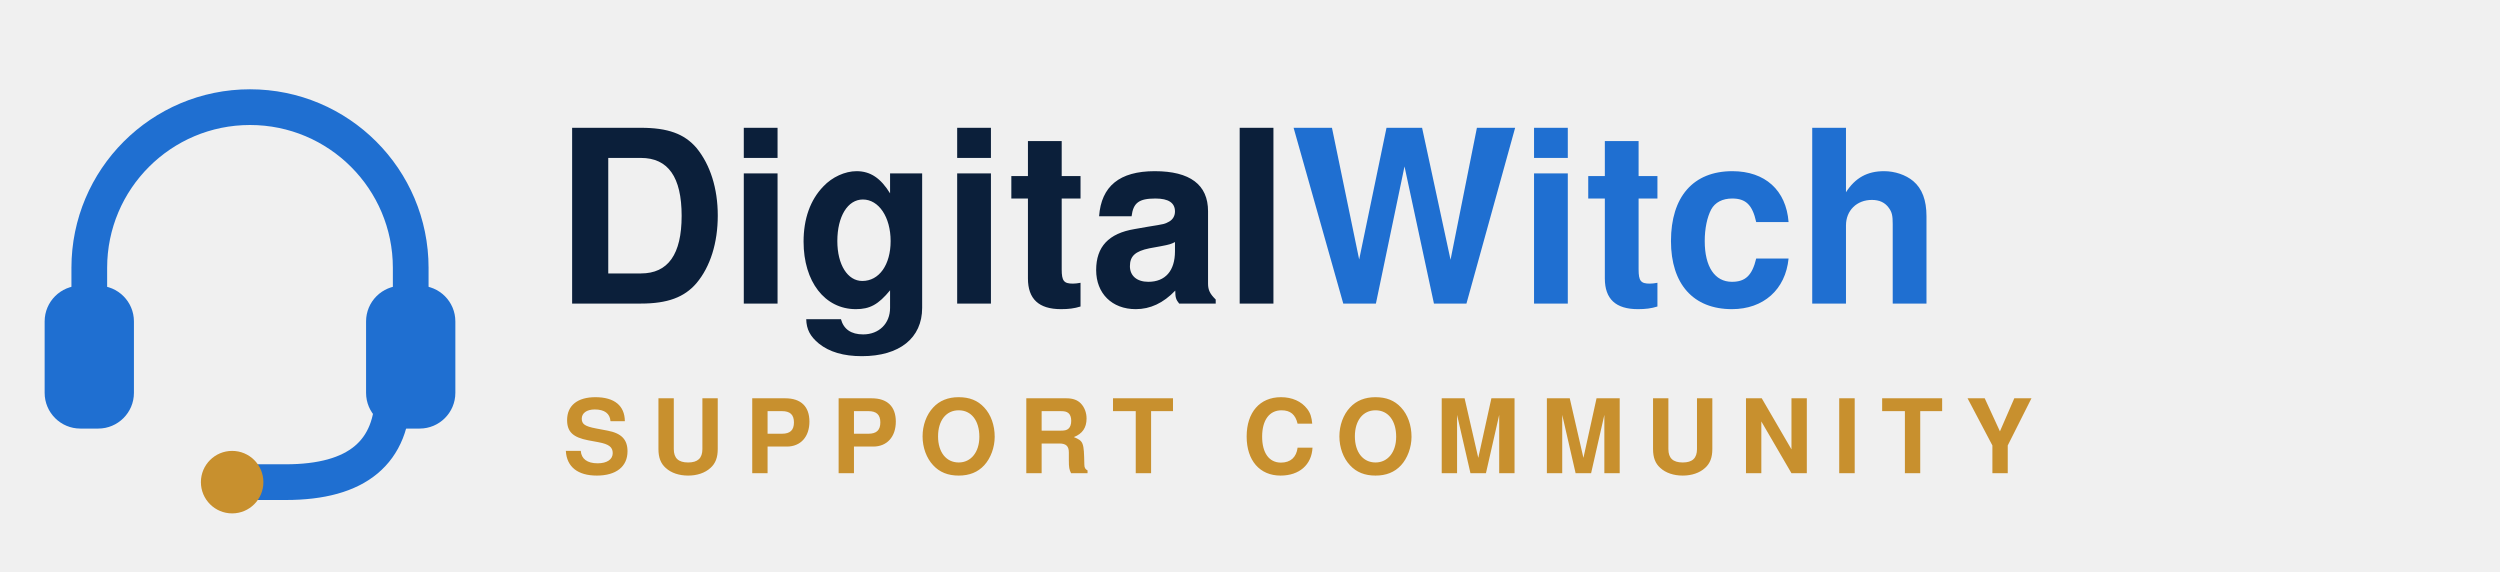
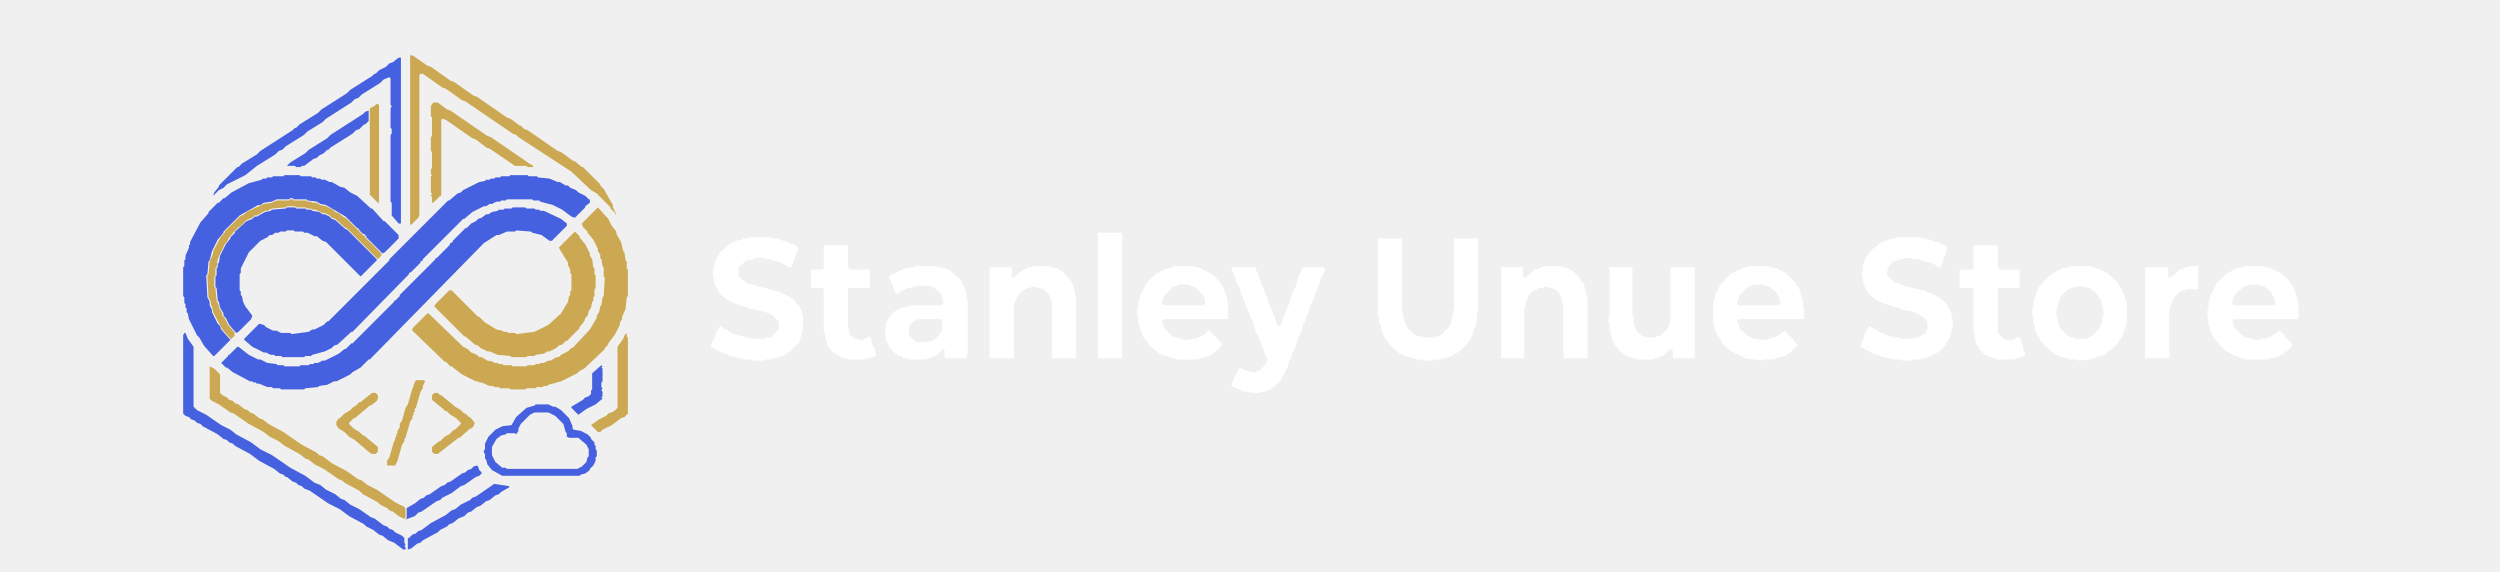
- <svg xmlns="http://www.w3.org/2000/svg" viewBox="0 0 280 64" role="img" aria-label="DigitalWitch Support Community">
-   <g fill="none" stroke="#1F6FD1" stroke-width="4" stroke-linecap="round">
-     <path d="M10 36 V30 a18 18 0 0 1 36 0 V36" />
-     <path d="M44 44 q0 10 -12 10 h-4" />
+ <svg xmlns="http://www.w3.org/2000/svg" width="280" height="64" aria-label="Stanley Unue Store Logo" viewBox="0 0 2160 496">
+   <g fill="#4661DF" fill-rule="evenodd">
+     <path d="m437 422-13-2-16 11-3 1-2 2-8 4-5 4-3 1-5 4-13 7-8 6-3 1-2 2-3 1-3 3h-1v10l3-1 5-4 3-1 2-2 13-7 2-2 6-3 2-2 3-1 5-4 5-2 3-3 3-1 5-4 3-1 5-4 3-1 5-4 3-1 2-2 7-4ZM410 405l-1-1-3 1-2 2-3 1-2 2-3 1-10 7-3 1-2 2-3 1-10 7-3 1-2 2-3 1-5 4-7 4v9l-1 1 8-3 3-3 3-1 13-9 3-1 2-2 8-4 8-6 3-1 10-7 3-1 2-2v-1l-2-2ZM416 385v5l-1 1v2l1 1v4l1 1 1 4 4 5 9 5h67l1-1 4-1 4-3v-1l3-3 2-4v-3l1-1v-5l-1-1v-3l-1-1v-2l-3-3v-1l-3-3-6-3-6-1-1-1v-2l-3-7-7-7-5-3h-2l-4-2h-11l-1 1-7 2-9 8-4 7-8 1-6 3-6 6Zm6 3 4-7 4-3 4-1 1-1h7l1 1 2-3v-2l2-4 8-8 4-2h12l6 3 7 7 2 7 1 1v3l2 1h8l7 6 2 4v6l-1 1-1 4-4 4-4 2h-61l-1-1h-3l-6-5-3-6ZM517 317l-8 7v14l-1 1v3l-2 2-3 1-2 2-10 6v1l6 6 7-5 8-4 6-5-1-1 1-1v-4l-1-1 1-2-1-1v-4l1-1v-11l-1-1 1-1ZM155 289l-1 2v68l2 2 3 1 2 2 3 1 2 2 3 1 2 2 13 7 5 4 3 1 2 2 3 1 2 2 13 7 8 6 13 7 5 4 3 1 2 2h1l5 4 3 1 2 2 3 1 2 2 5 2 16 11 10 5 8 6 13 7 2 2 6 3 5 4 3 1 5 4 5 2 8 6h2v-2l-1-1 1-1-1-2v-4l-2-2-6-3-2-2-3-1-2-2-3-1-8-6-3-1-10-7-8-4-5-4-3-1-5-4-8-4-5-4-5-2-8-6-13-7-16-11-10-5-8-6-13-7-5-4-8-4-13-9-8-4-3-3v-52l-5-7-2-5ZM487 194l-5-4-15-7h-3l-1-1h-3l-1-1h-7l-1-1h-11l-1 1h-6l-1 1h-4l-1 1-5 1-3 2h-2l-4 3-3 1-2 2-4 2-4 4h-1l-11 11v1l-2 1-1 2-11 11h-1v1l-31 31v1l-4 4h-1v1l-36 36h-1l-5 5h-1l-5 4-12 6h-2l-4 2h-3l-1 1h-3l-1 1h-7l-1 1h-13l-1-1h-5l-1-1-8-1-6-3h-2l-8-4-9-7h-1l-7 7h-1v1l-6 6 4 4h1l5 4 15 8h2l1 1h2l1 1h2l7 3h4l1 1h6l1 1h20l1-1 11-1 1-1 7-1 6-3h2l12-6 2-2 7-4 7-7h1l99-101 11-7h2l7-3h7l1-1 13 1 1 1 8 2 7 5h2l13-13ZM322 225l-26-26h-1l-9-8-3-1-2-2-4-2h-2l-3-2-6-1-1-1h-4l-1-1h-8l-1-1h-7l-1 1-12 1-1 1-5 1-7 4h-2l-2 2-5 2-10 9v1l-4 4v1l-4 5-5 10-1 6-1 1v3l-1 1v6l-1 1v9l1 1 1 11 1 1 1 5 3 5v2l2 2 3 6 6 7 2-1 11-11 1-3-6-8-2-4-1-5-1-1v-3l-1-1v-14l1-1v-4l7-14 10-10 6-3 2-2h2l3-2h3l1-1h5l1-1h6l1 1h7l1 1h3l6 3h2l5 4 3 1 30 30 14-14Z" />
+     <path d="M507 173h-1l-3-3-6-3-2-2-5-2-2-2h-2l-5-3h-2l-7-3-10-1-1-1h-7l-1-1h-15l-1 1h-7l-1 1h-4l-1 1h-3l-1 1h-3l-1 1-5 1-14 7-2 2-3 1-7 6h-1l-51 51v1l-53 53h-1l-3 3-8 4h-2l-3 2-15 2-1-1h-8l-4-2h-3l-6-3-2-2-4-1-13 13v1l7 6 10 5h2l4 2h3l1 1h5l1 1h19l1-1h5l1-1 11-3 6-3 2-2 3-1 12-11h1l49-50v-1l2-1 8-8v-1l2-1v-1l35-35h1l7-6 10-5h2l3-2h2l4-2h3l1-1h4l1-1h22l1 1h5l1 1 11 3 8 4 8 6 3 1 9-9v-1l4-3Z" />
+     <path d="m341 204-12-12h-1l-10-11h-1l-12-11-6-3-5-4-4-1-7-4h-2l-4-2h-3l-1-1h-3l-1-1h-3l-1-1h-9l-1-1h-13l-1 1h-9l-1 1h-4l-1 1h-3l-1 1-11 3-15 8-6 5h-1l-4 4h-1l-8 8v1l-7 8-9 17v2l-1 1v2l-3 7v3l-1 1v5l-1 1v25l1 1v5l1 1v3l1 1v3l1 1 1 5 7 14 2 2 4 7 8 9h1l14-14-8-9-1-3-2-2-5-10v-2l-2-4v-3l-2-4-1-19 1-1 1-11 1-1 2-8 5-10 5-6v-1l14-14 16-9h2l3-2 7-1 4-2h11l1-1h2l1 1h11l1 1 8 1 3 2 5 1 17 10 10 10h1l1 2 3 3h1l2 2v1l14 14 2-1 12-12ZM315 96l-3 1-2 2-28 18-3 3-16 10-3 3-13 8-3 3h7l1 1h4l1-1h2l8-6 3-1 2-2 4-2 3-3h1l2-2 19-12 3-3 3-1 4-4h1l3-3Z" />
+     <path d="M343 50h-2l-5 4-3 1-3 3-6 3-3 3h-1l-2 2-19 12-3 3-22 14-3 3-16 10-3 3h-1l-2 2-28 18-3 3-13 8-3 3h-1l-16 16v1l-4 5-1 3 5-5 4-2 3-3 16-8 10-8 16-10 3-3 3-1 3-3 16-10 3-3 13-8 3-3 22-14 3-3 3-1 3-3 16-10 3-3 5-2 1 1v23l1 1-1 2v17l1 1v4l-1 1v58l1 1v11l6 7h2Z" />
  </g>
-   <rect x="5" y="32" width="10" height="16" rx="4" fill="#1F6FD1" />
-   <rect x="41" y="32" width="10" height="16" rx="4" fill="#1F6FD1" />
-   <circle cx="26" cy="54" r="3.5" fill="#C8902E" />
-   <text x="62" y="34" font-family="'Segoe UI', Helvetica, Arial, sans-serif" font-size="27" font-weight="800" fill="#0B1F3A">Digital<tspan fill="#1F6FD1">Witch</tspan>
-   </text>
-   <text x="63" y="53" font-family="'Segoe UI', Helvetica, Arial, sans-serif" font-size="11.5" font-weight="600" letter-spacing="2.2" fill="#C8902E">SUPPORT COMMUNITY</text>
+   <g fill="#CBA851" fill-rule="evenodd">
+     <path d="m372 341-2 2v4l12 10h1l3 3 5 3 4 4v1l-5 5h-1l-4 4-4 2-4 4h-1l-6 5v4l2 2h3l18-14h1l9-8h1l2-2 1-3-4-5h-1l-3-3h-1l-3-3-5-3-12-10h-1l-2-2ZM318 341l-10 8h-1l-4 4h-1l-3 3-5 3-4 4h-1l-2 3v3l2 3 5 3 4 4 5 3 13 11 2 1h3l2-2v-4l-12-10h-1l-3-3-5-3-4-4v-1l4-4h1l13-11h1l5-4 1-2v-3l-2-2ZM363 330h-7l-2 4v2l-1 1-4 14-2 3-3 11-2 3v3l-2 3v2l-1 1v2l-1 1v2l-1 1-4 14-2 3v4h7l2-4 4-14 2-3v-2l1-1 4-14 2-3v-2l1-1v-2l1-1v-2l1-1 4-14 2-3v-2l2-4ZM177 318v28l2 2 6 3 10 7 3 1 13 9 13 7 5 4 8 4 5 4 13 7 5 4 3 1 5 4 8 4 13 9 3 1 2 2 13 7 3 3 13 7 2 2 6 3 2 2 3 1 5 4 4 2h2v-8l-1-2-8-4-16-11-8-4-5-4-3-1-10-7-13-7-8-6-3-1-2-2-13-7-16-11-13-7-5-4-3-1-5-4-3-1-2-2-3-1-5-4-3-1-2-2-3-1-2-2-4-2-2-2v-16l-5-5ZM539 289l-2 2-1 3-5 7v53l-3 3-5 2-2 2-6 3-7 5 6 6h2l2-2 8-4 8-6 3-1 3-3v-66l-1-1ZM509 225l-2-3v-2l-4-8-5-6v-1l-4-4-14 14 8 13v2l2 4v3l1 1v14l-1 1v3l-1 1-1 5-6 10-11 10-12 6-16 2-1-1h-6l-1-1h-3l-1-1-5-1-10-6-5-5h-1l-23-23h-2l-12 12-1 2 26 26h1l8 7 3 1 2 2 6 3h2l7 3 11 1 1 1h13l1-1h6l1-1 7-1 3-2h2l6-3 2-2 3-1 3-3h1l11-11v-1l4-5 1-3 2-2 1-4 2-3 1-5 1-1v-3l1-1v-6l1-1v-11l-1-1v-5l-1-1Z" />
+     <path d="m530 201-4-5-3-6-9-10-14 14 1 3 4 4v1l5 6 4 8v2l2 3v3l1 1 1 6 1 1v8l1 1-1 16-1 1-1 7-1 1-1 5-2 3v2l-6 10-15 16h-1l-3 3-6 3-2 2h-2l-5 3h-2l-4 2h-3l-1 1h-3l-1 1h-6l-1 1h-12l-1-1h-7l-1-1h-3l-1-1h-3l-1-1-5-1-5-3h-2l-2-2-5-2-3-3-4-2-30-29h-1l-13 13v2l28 27h1l4 4h1l9 7 12 6h2l1 1h2l7 3h3l1 1h4l1 1h8l1 1h13l1-1h8l1-1h5l1-1h3l1-1 11-3 14-7 2-2 4-2 18-17v-1l3-3v-1l6-8 4-8v-2l2-3v-2l3-7 1-10 1-1v-23l-1-1v-6l-1-1-1-7-1-1-2-8-4-7ZM326 220l-14-14v-1l-2-1-4-4v-1h-1l-10-10h-1l-5-4-3-1-2-2-6-3-5-1-3-2h-4l-1-1h-3l-1-1h-11l-1-1h-2l-1 1h-11l-4 2-7 1-15 7-2 2-4 2-13 13v1l-3 3-7 13v2l-3 7-1 11-1 1 1 19 2 4v3l1 1 1 5 8 15 7 8h1l3-3-1-1 1-1-6-7-3-6-2-2v-2l-3-5v-2l-2-4-1-11-1-1v-9l1-1v-6l1-1 1-7 6-13 2-2 2-4 8-9h1l6-6 5-2 2-2h2l7-4h2l4-2 12-1 1-1h7l1 1h8l1 1h4l1 1h3l6 3h2l4 2 2 2 3 1 9 8h1l27 27 3-3ZM322 90l-2 2-4 2v75l7 7h1V91ZM369 92v9l1 1v16l-1 1v12l1 1v14l-1 1v4l1 1-1 1v14l1 1-1 2 1 1v5h1l6-6h1v-66l1-1 3 1 23 16 3 1 9 7 3 1 22 15h10l1 1h5l-1-2h-1l-35-24-3-1-32-22-3-1-8-6h-4Z" />
+     <path d="M351 48v147h1l6-6 1-2V65l1-1h2l17 12 3 1 14 10 3 1 41 28 3 1 2 2 46 30 17 16 5 3 12 12v1l4 4v1h1l-3-6v-2l-8-14-3-3v-1l-15-15h-1l-6-5h-1l-11-8-3-1-26-18-3-1-3-3h-1l-8-6-3-1-26-18-3-1-17-12-3-1-17-12-3-1-13-9Z" />
+   </g>
+   <g fill="#FFF" fill-rule="evenodd">
+     <path d="m1391 232 1 2v42l-1 1v2l1 1v6l1 1v4l1 1v2l3 6 3 3v1l5 4 4 2 5 1 1 1h15l1-1h2l1-1 4-1 7-6 2 1v7h19v-79h-21v47l-1 1v2l-2 4-5 5-4 1-1 1h-8l-1-1h-2l-5-4-2-4v-2l-1-1v-6l-1-1v-42ZM1145 232h-19l-1 1-1 4-2 3-2 8-4 8-2 8-2 3-1 5-2 3-1 5-2 3h-1l-2-2-1-5-2-3v-2l-4-8-1-5-2-3-1-5-2-3v-2l-3-6v-2l-2-3v-2h-21v2l3 6 1 5 3 5 1 5 2 3v2l2 3v2l2 3v2l2 3v2l3 5 2 8 3 5v2l2 3v2l2 3v2l3 6v2l-2 4-5 5h-2l-1 1h-5l-1-1h-2l-6-3-5 9v2l-2 3v2l11 5h4l1 1h9l1-1h3l1-1 4-1 8-7 7-13 1-5 2-3v-2l4-8 1-5 4-8 1-5 2-3v-2l3-6 1-5 4-8 1-5 2-3v-2l2-3v-2l4-8ZM1936 233l-9 5-8 8-6 12v3l-1 1v6l-1 1v6l1 1v6l1 1 1 5 3 6 9 10 9 5h2l3 2h3l1 1h20l1-1 6-1 6-3 2-2h1l5-5v-1l-11-12h-1l-3 3h-1l-4 3h-2l-1 1h-4l-1 1h-6l-1-1-6-1-2-2h-1l-6-6-2-4v-3l1-1h56v-15l-1-1v-3l-1-1v-2l-1-1v-2l-2-4-2-2v-1l-7-7-12-6h-3l-1-1h-17l-1 1Zm-4 30 1-1v-2l2-4 7-7 4-1 1-1h9l1 1 4 1 5 4 4 8v3l-1 1h-35ZM1903 231h-7l-1 1h-3l-3 2h-2l-8 7-2-1v-8h-20v79h21v-42l1-1v-3l1-1 1-4 5-6 4-2h2l1-1h10ZM1792 231l-1 1-6 1-8 4-2 2h-1l-9 10-3 6v2l-1 1v3l-1 1v5l-1 1v7l1 1v5l1 1 1 6 5 9 8 8h1l2 2 6 3 6 1 1 1h6l1 1 12-1 1-1h3l3-2h2l4-2 3-3h1l7-7v-1l2-2 2-4v-2l2-3v-3l1-1v-19l-1-1-1-5-2-3v-2l-2-2-2-4-9-8-8-4h-2l-4-2Zm8 17 9 2 7 6v1l3 4v2l1 1v5l1 1v3l-1 1v5l-1 1-1 4-6 7-6 3h-10l-1-1h-2l-4-2-5-5-2-4v-2l-1-1v-3l-1-1v-7l1-1v-3l1-1v-2l2-4 6-6 4-1 1-1h4ZM1509 232l-12 6-8 8-5 9-1 6-1 1v19l1 1v3l2 3v2l5 7v1l6 6 14 7 15 2 1-1h9l1-1 8-2 4-3h1l6-6v-1l-3-3v-1l-8-8-5 4-4 2h-2l-1 1h-3l-1 1h-6l-1-1h-4l-6-3-6-6-1-4-1-1v-2l1-1h57v-10l-1-1v-6l-1-1-2-8-3-4v-1l-9-9-8-4-6-1-1-1h-17l-1 1Zm-6 29 1-1 1-4 7-7 4-1 1-1h9l1 1 4 1 6 5 3 6v2l1 1-2 2h-35l-1-1ZM1298 232v79h20v-42l1-1v-5l2-3v-2l4-5 6-3h3l1-1h4l1 1h2l4 2 2 2 3 6v3l1 1v47h21v-53l-1-1v-4l-1-1-1-5-3-4v-1l-7-7-4-2-5-1-1-1h-15l-6 3h-2l-8 7-2-1v-8ZM1005 234l-7 4-8 8-6 12v3l-1 1v6l-1 1v6l1 1v5l1 1v2l1 1v2l1 1 1 4 5 6v1l8 7 6 3h2l4 2h3l1 1h9l1 1 1-1h8l1-1 6-1 6-3 3-3h1l4-5-11-12h-1l-3 3-8 4h-4l-1 1h-6l-1-1h-3l-1-1-4-1-7-7-2-4v-3l1-1h56v-14l-1-1v-4l-1-1v-2l-1-1v-2l-2-4-2-2v-1l-7-7-12-6h-3l-1-1h-17l-1 1Zm-2 29 1-1v-2l2-4 7-7 4-1 1-1h9l1 1 4 1 7 7 2 4v4l-1 1h-35ZM918 236l-3-1-2-2-6-1-1-1h-14l-1 1h-3l-6 3-7 6h-1l-1-1v-2l1-1-1-5h-19v79h21v-47l4-8 4-4 4-2h2l1-1h5l1 1h2l4 2 3 3 2 4v2l1 1v49h21v-54l-1-1v-4l-1-1v-2l-3-6ZM768 239l-1 1v2l3 5v2l3 6h2l2-2 6-3 6-1 1-1h12l1 1h2l6 5 2 4v3l1 1v1l-2 2h-26l-1 1h-4l-1 1h-2l-6 3-5 5-3 6v4l-1 1 1 9 4 8 7 6h2l3 2h3l1 1h15l1-1h2l1-1 4-1 2-2h1l3-4 2 1v7h19v-3l1-1v-46l-1-1v-5l-1-1v-3l-4-8-9-8-4-2h-3l-1-1h-3l-1-1h-19l-1 1-8 1Zm16 52v-7l1-2 3-3 4-2h20l1 1v9l-2 2v1l-5 5-2 1h-2l-1 1h-10l-2-1ZM1708 213v20l-1 1h-11v16h11l1 1v38l1 1v5l1 1v2l3 4v1l5 5 4 2 5 1 1 1h16l1-1 5-1 2-1 1-2-2-4v-3l-1-1-1-5-1-1h-2l-4 2h-6l-2-1-4-4-1-2v-37l1-1h18v-16h-17l-2-2v-19ZM710 213v18l1 1-2 2h-10v16h10l1 1v36l1 1v5l1 1 1 5 5 7 9 5h3l1 1h15l1-1 6-1 3-2-1-1-1-5-2-3-1-6-1-1-6 3h-4l-1-1h-2l-4-3-1-2v-3l-1-1v-34l1-1h18v-16h-17l-2-2v-19ZM1191 207v67l1 1v5l2 4v3l4 8 3 3v1l9 8 4 2 5 1 1 1h3l1 1h5l1 1h9l1-1h6l1-1 6-1 9-5 7-7v-1l2-2 3-6v-2l2-4v-3l1-1v-7l1-1v-63l-1-1h-20v62l-1 1v6l-1 1-1 5-7 8-4 2h-2l-1 1h-10l-1-1h-3l-4-2-5-5-3-6v-2l-1-1v-4l-1-1v-64ZM1637 207l-1 1h-2l-1 1h-2l-4 2-6 5h-1v1l-4 4-3 6v2l-1 1v6l-1 1 2 11 4 7 6 5 8 4h2l1 1h2l4 2h3l4 2 7 1 1 1h2l6 3 4 4 1 2v5l-2 4-6 4h-3l-1 1h-12l-1-1h-4l-1-1h-3l-6-3h-2l-2-2-8-4-4 8v2l-2 3-1 5 13 7h2l4 2h3l1 1h4l1 1h7l1 1h9l1-1h6l1-1h3l11-5 7-7v-1l2-2 2-4v-2l1-1v-4l1-1v-7l-1-1v-4l-5-9-6-5-8-4h-2l-3-2h-3l-1-1h-3l-1-1-7-1-1-1h-2l-1-1h-2l-1-1-4-1-5-5-1-2v-3l1-1v-2l3-4 4-2h2l1-1h3l1-1h7l1 1h5l1 1h3l1 1 5 1 4 2 2 2h2l2-3 1-5 2-3 1-6-2-2-6-3h-2l-4-2h-3l-1-1h-4l-1-1h-20l-1 1ZM644 206l-1 1h-3l-1 1-5 1-6 3-8 7-4 7v2l-1 1v4l-1 1v7l1 1v4l5 9 6 5 8 4h2l1 1h2l1 1h2l4 2h3l1 1 7 1 1 1h2l6 3 4 4 1 2v5l-1 2-5 5-2 1h-3l-1 1h-13l-1-1h-3l-1-1h-3l-1-1-5-1-4-2-2-2-3-1-2-2h-1l-4 7v2l-3 5-1 4 11 6h2l3 2 6 1 1 1h4l1 1h7l1 1h10l1-1h6l1-1 6-1 6-3 2-2h1l7-7 2-4v-2l1-1v-3l1-1v-13l-1-1v-3l-2-4-3-3v-1l-5-4-10-5h-3l-1-1h-2l-4-2h-3l-1-1h-4l-1-1-8-2-4-3h-1l-3-4v-6l1-2 6-5 6-1 1-1h9l1 1h4l1 1 6 1 9 5h2l6-17-4-3h-2l-5-3h-3l-4-2h-4l-1-1ZM948 202v109h21V202Z" />
+   </g>
</svg>
